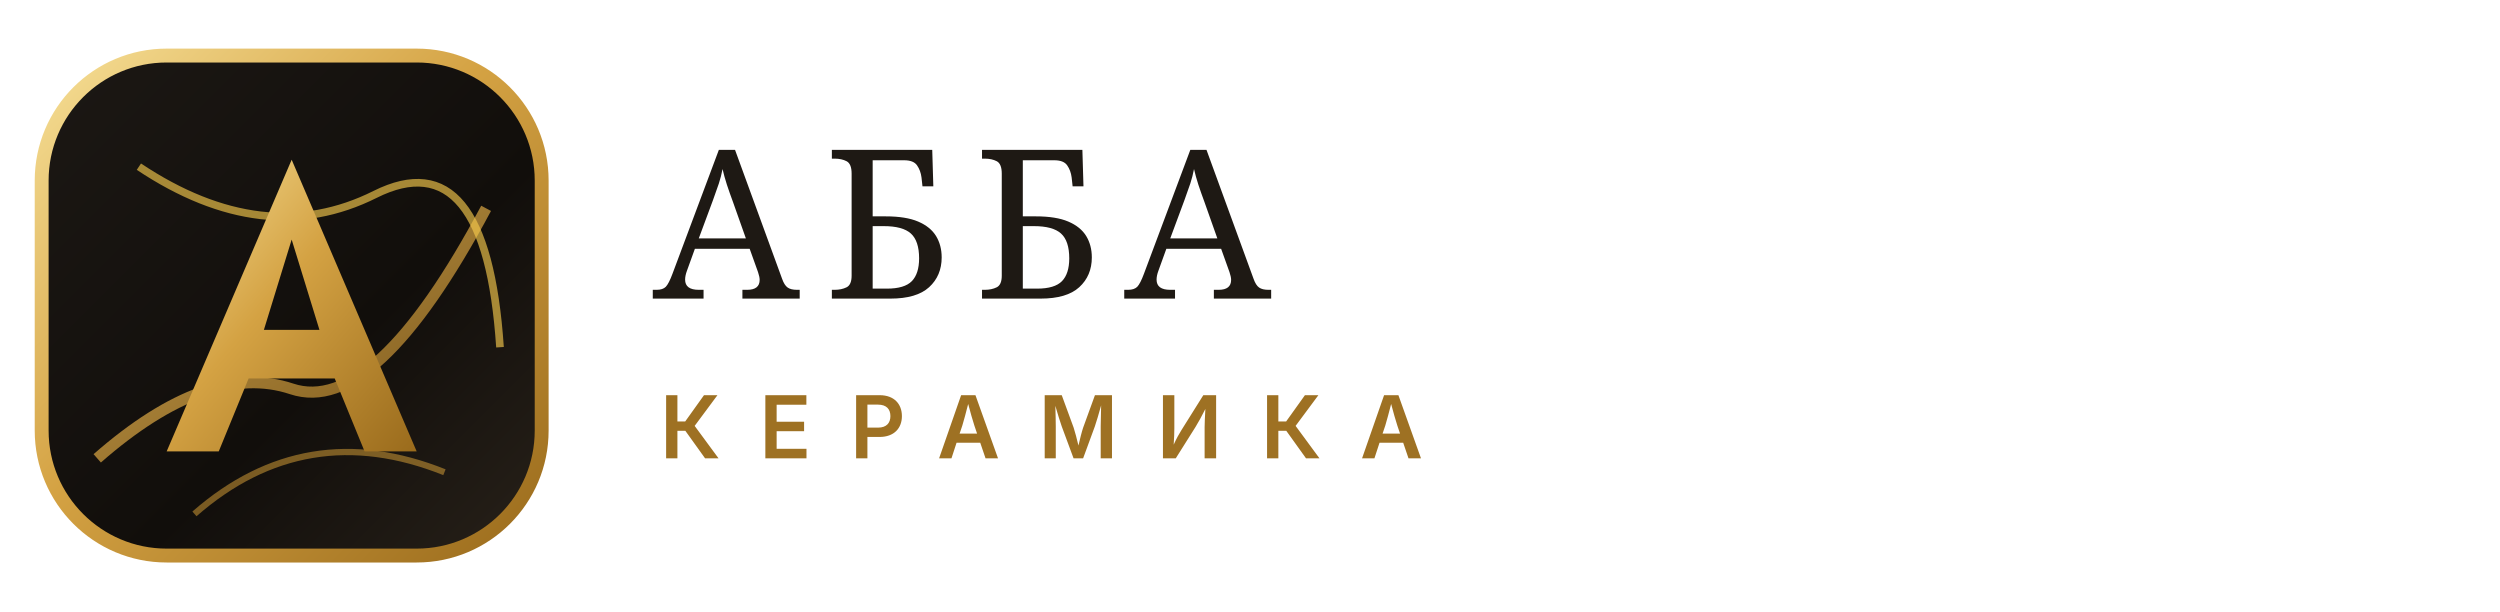
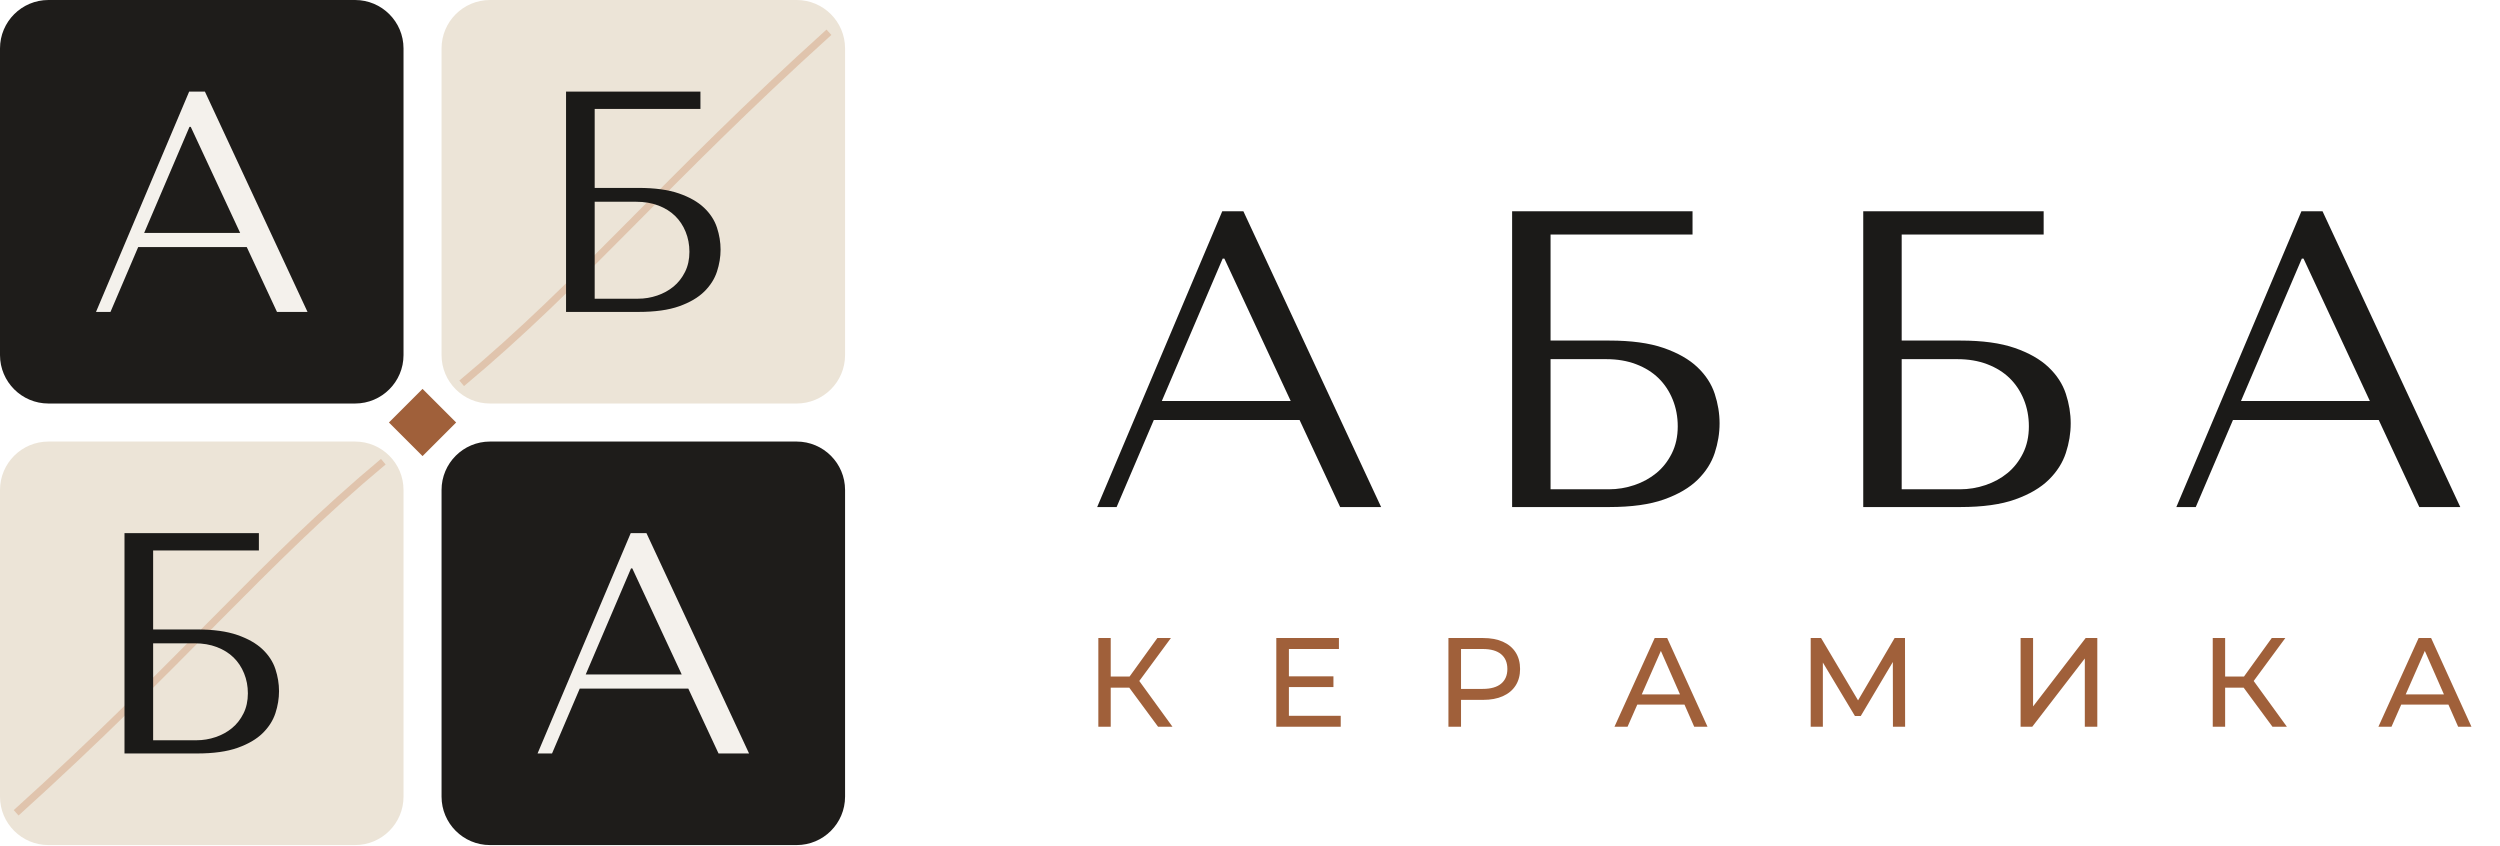
- <svg xmlns="http://www.w3.org/2000/svg" viewBox="0 0 360 88" width="360" height="88">
-   <defs>
-     <linearGradient id="goldGrad" x1="0%" y1="0%" x2="100%" y2="100%">
-       <stop offset="0%" stop-color="#F6DF96" />
-       <stop offset="45%" stop-color="#D4A243" />
-       <stop offset="100%" stop-color="#9A6B1C" />
-     </linearGradient>
-     <linearGradient id="portoroBg" x1="0%" y1="0%" x2="100%" y2="100%">
-       <stop offset="0%" stop-color="#1C1814" />
-       <stop offset="60%" stop-color="#110E0B" />
-       <stop offset="100%" stop-color="#282119" />
-     </linearGradient>
-   </defs>
-   <g transform="translate(6, 8)">
-     <rect x="0" y="0" width="72" height="72" rx="18" fill="url(#portoroBg)" stroke="url(#goldGrad)" stroke-width="2" />
-     <path d="M8 58 Q24 44 36 48 T64 22" fill="none" stroke="url(#goldGrad)" stroke-width="1.6" stroke-opacity="0.75" />
-     <path d="M14 16 Q32 28 48 20 T66 42" fill="none" stroke="#F5C84C" stroke-width="1.1" stroke-opacity="0.65" />
-     <path d="M22 66 Q38 52 58 60" fill="none" stroke="#E2A93B" stroke-width="0.9" stroke-opacity="0.5" />
-     <path d="M36 15 L54 57 H46.5 L42.2 46.5 H29.8 L25.5 57 H18 L36 15 Z M36 26.5 L32 39.5 H40 L36 26.5 Z" fill="url(#goldGrad)" />
-   </g>
-   <text x="94" y="43" font-family="'Tenor Sans', Georgia, serif" font-size="30" letter-spacing="3.5" fill="#1E1914">АББА</text>
-   <text x="95" y="66" font-family="'Onest', -apple-system, sans-serif" font-size="12.5" font-weight="600" letter-spacing="5.5" fill="#9E7123">КЕРАМИКА</text>
+ <svg xmlns="http://www.w3.org/2000/svg" viewBox="0 0 355 120" width="355" height="120">
+   <rect x="0.00" y="0.00" width="57.30" height="57.30" rx="6.88" fill="#1E1C1A" />
+   <path d="M35.041 35.086 39.332 44.293H43.667L29.097 13.007H26.862L13.633 44.293H15.689L19.622 35.086ZM34.103 33.075H20.471L26.907 18.013H27.086Z" fill="#F4F1EC" />
+   <rect x="62.70" y="0.00" width="57.30" height="57.30" rx="6.88" fill="#ECE4D7" />
+   <path d="M65.56 54.43 C82.75 40.11 94.22 25.79 117.71 4.58" fill="none" stroke="#C98A5E" stroke-opacity=".35" stroke-width="1.03" />
+   <path d="M84.445 15.465H99.462V13.007H80.378V44.293H90.657Q94.188 44.293 96.445 43.488Q98.702 42.684 99.998 41.41Q101.294 40.136 101.808 38.572Q102.322 37.008 102.322 35.443Q102.322 33.879 101.808 32.315Q101.294 30.751 99.976 29.499Q98.657 28.248 96.4 27.466Q94.143 26.683 90.657 26.683H84.445ZM84.445 42.416V28.65H90.344Q92.087 28.65 93.495 29.186Q94.903 29.723 95.864 30.661Q96.825 31.6 97.361 32.918Q97.898 34.237 97.898 35.756Q97.898 37.365 97.272 38.617Q96.646 39.868 95.641 40.695Q94.635 41.522 93.317 41.969Q91.998 42.416 90.613 42.416Z" fill="#1B1A18" />
+   <rect x="0.00" y="62.70" width="57.30" height="57.30" rx="6.88" fill="#ECE4D7" />
+   <path d="M2.29 115.42 C25.79 94.22 37.24 79.89 54.43 65.56" fill="none" stroke="#C98A5E" stroke-opacity=".35" stroke-width="1.03" />
+   <path d="M21.745 78.165H36.762V75.707H17.678V106.993H27.957Q31.488 106.993 33.745 106.188Q36.002 105.384 37.298 104.11Q38.594 102.836 39.108 101.272Q39.622 99.708 39.622 98.143Q39.622 96.579 39.108 95.015Q38.594 93.451 37.276 92.199Q35.957 90.948 33.7 90.166Q31.443 89.383 27.957 89.383H21.745ZM21.745 105.116V91.35H27.644Q29.387 91.35 30.795 91.886Q32.203 92.423 33.164 93.361Q34.125 94.3 34.661 95.618Q35.198 96.937 35.198 98.456Q35.198 100.065 34.572 101.317Q33.946 102.568 32.941 103.395Q31.935 104.222 30.617 104.669Q29.298 105.116 27.913 105.116Z" fill="#1B1A18" />
+   <rect x="62.70" y="62.70" width="57.30" height="57.30" rx="6.88" fill="#1E1C1A" />
+   <path d="M97.741 97.786 102.032 106.993H106.367L91.797 75.707H89.562L76.333 106.993H78.389L82.322 97.786ZM96.803 95.775H83.171L89.607 80.713H89.786Z" fill="#F4F1EC" />
+   <rect x="56.62" y="56.62" width="6.75" height="6.75" transform="rotate(45 60.00 60.00)" fill="#A0603A" />
+   <path d="M184.54 59.64 190.3 72.0H196.12L176.56 30.0H173.56L155.8 72.0H158.56L163.84 59.64ZM183.28 56.94H164.98L173.62 36.72H173.86Z M220.18 33.3H240.34V30.0H214.72V72.0H228.52Q233.26 72.0 236.29 70.92Q239.32 69.84 241.06 68.13Q242.8 66.42 243.49 64.32Q244.18 62.22 244.18 60.12Q244.18 58.02 243.49 55.92Q242.8 53.82 241.03 52.14Q239.26 50.46 236.23 49.41Q233.2 48.36 228.52 48.36H220.18ZM220.18 69.48V51.0H228.1Q230.44 51.0 232.33 51.72Q234.22 52.44 235.51 53.7Q236.8 54.96 237.52 56.73Q238.24 58.5 238.24 60.54Q238.24 62.7 237.4 64.38Q236.56 66.06 235.21 67.17Q233.86 68.28 232.09 68.88Q230.32 69.48 228.46 69.48Z M270.04 33.3H290.2V30.0H264.58V72.0H278.38Q283.12 72.0 286.15 70.92Q289.18 69.84 290.92 68.13Q292.66 66.42 293.35 64.32Q294.04 62.22 294.04 60.12Q294.04 58.02 293.35 55.92Q292.66 53.82 290.89 52.14Q289.12 50.46 286.09 49.41Q283.06 48.36 278.38 48.36H270.04ZM270.04 69.48V51.0H277.96Q280.3 51.0 282.19 51.72Q284.08 52.44 285.37 53.7Q286.66 54.96 287.38 56.73Q288.1 58.5 288.1 60.54Q288.1 62.7 287.26 64.38Q286.42 66.06 285.07 67.17Q283.72 68.28 281.95 68.88Q280.18 69.48 278.32 69.48Z M337.78 59.64 343.54 72.0H349.36L329.8 30.0H326.8L309.04 72.0H311.8L317.08 59.64ZM336.52 56.94H318.22L326.86 36.72H327.1Z" fill="#1B1A18" />
+   <path d="M164.449 103.2 159.867 96.987 161.331 96.083 166.495 103.2ZM155.964 103.2V90.6H157.723V103.2ZM157.184 97.653V96.065H161.266V97.653ZM161.483 97.1 159.836 96.85 164.344 90.6H166.269Z M181.235 103.2V90.6H190.128V92.158H183.024V101.642H190.383V103.2ZM182.873 97.565V96.037H189.348V97.565Z M205.677 103.2V90.6H210.597Q212.236 90.6 213.411 91.125Q214.587 91.651 215.219 92.637Q215.851 93.624 215.851 94.998Q215.851 96.355 215.219 97.343Q214.587 98.331 213.411 98.856Q212.236 99.382 210.597 99.382H206.665L207.466 98.536V103.2ZM207.466 98.712 206.665 97.824H210.541Q212.269 97.824 213.158 97.083Q214.046 96.342 214.046 94.998Q214.046 93.636 213.158 92.897Q212.269 92.158 210.541 92.158H206.665L207.466 91.269Z M229.253 103.2 234.966 90.6H236.74L242.469 103.2H240.58L235.482 91.602H236.209L231.111 103.2ZM231.681 100.056 232.18 98.604H239.265L239.78 100.056Z M257.118 103.2V90.6H258.594L264.238 100.118H263.453L269.034 90.6H270.51L270.526 103.2H268.797L268.782 93.326H269.185L264.226 101.676H263.402L258.395 93.326H258.846V103.2Z M286.924 103.2V90.6H288.697V100.312L296.164 90.6H297.817V103.2H296.044V93.503L288.577 103.2Z M322.694 103.2 318.113 96.987 319.577 96.083 324.741 103.2ZM314.21 103.2V90.6H315.969V103.2ZM315.429 97.653V96.065H319.512V97.653ZM319.729 97.1 318.082 96.85 322.59 90.6H324.515Z M337.732 103.2 343.446 90.6H345.219L350.948 103.2H349.059L343.961 91.602H344.688L339.59 103.2ZM340.16 100.056 340.659 98.604H347.744L348.259 100.056Z" fill="#A0603A" />
</svg>
